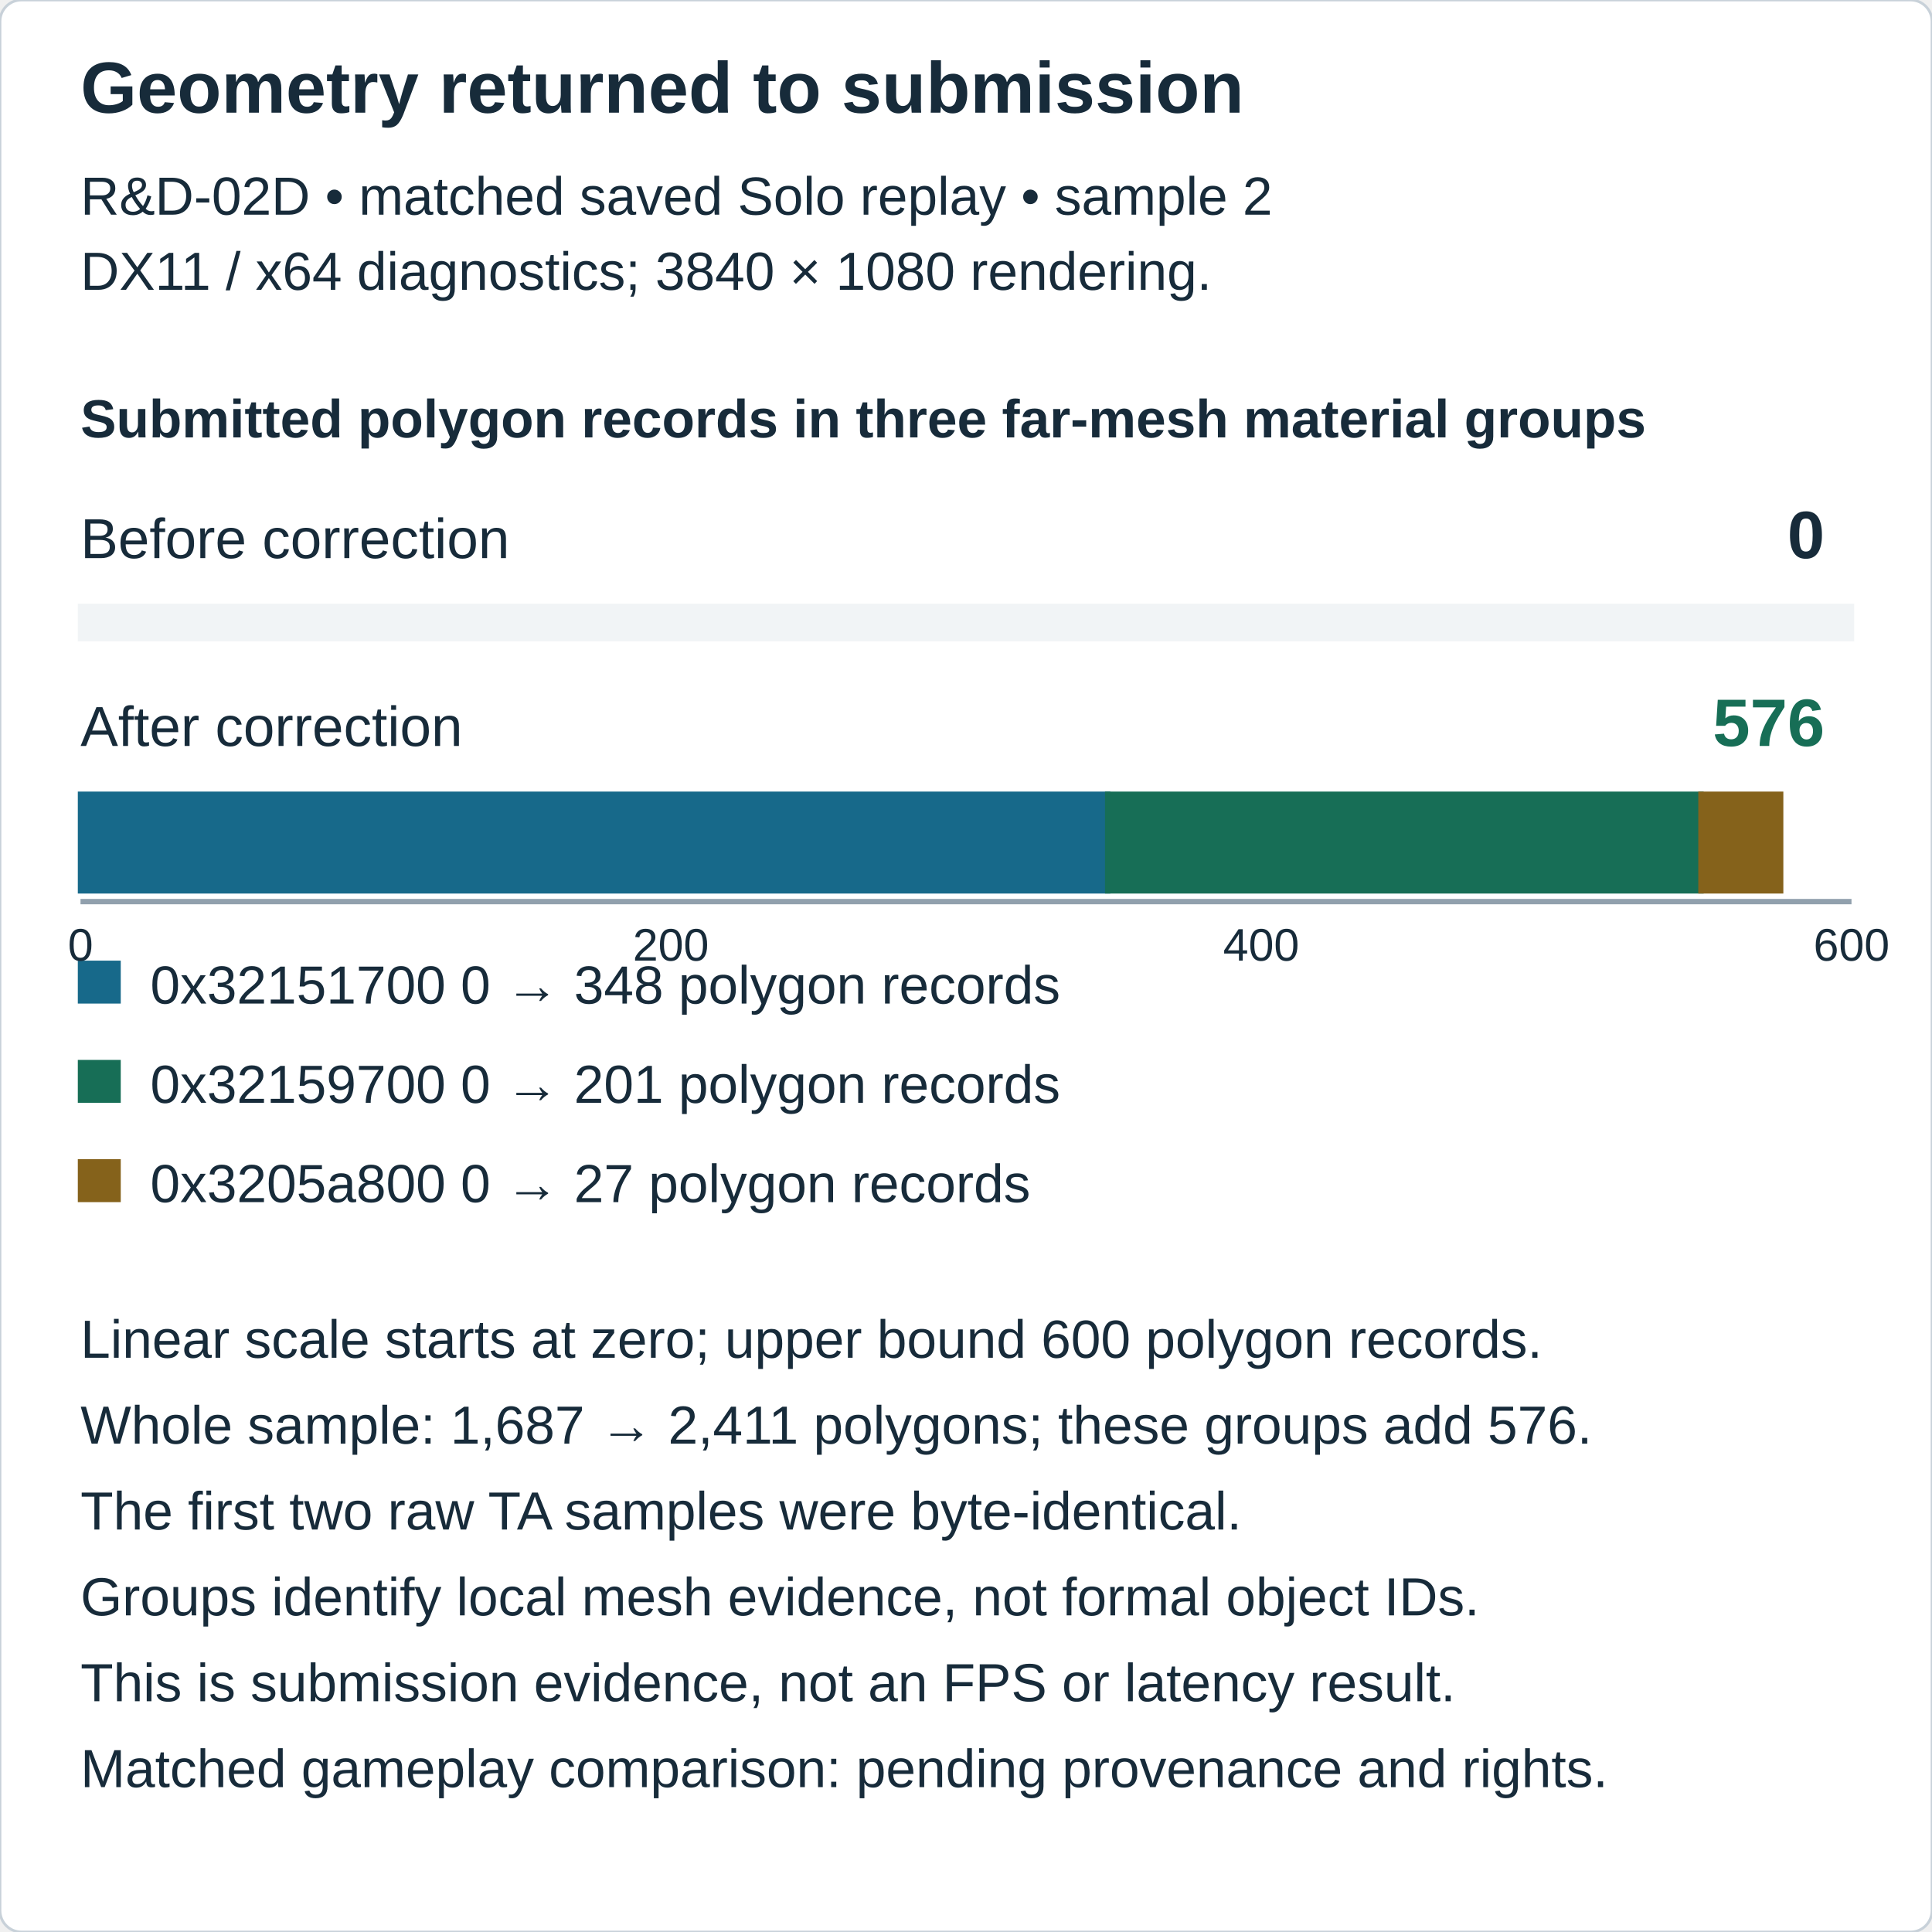
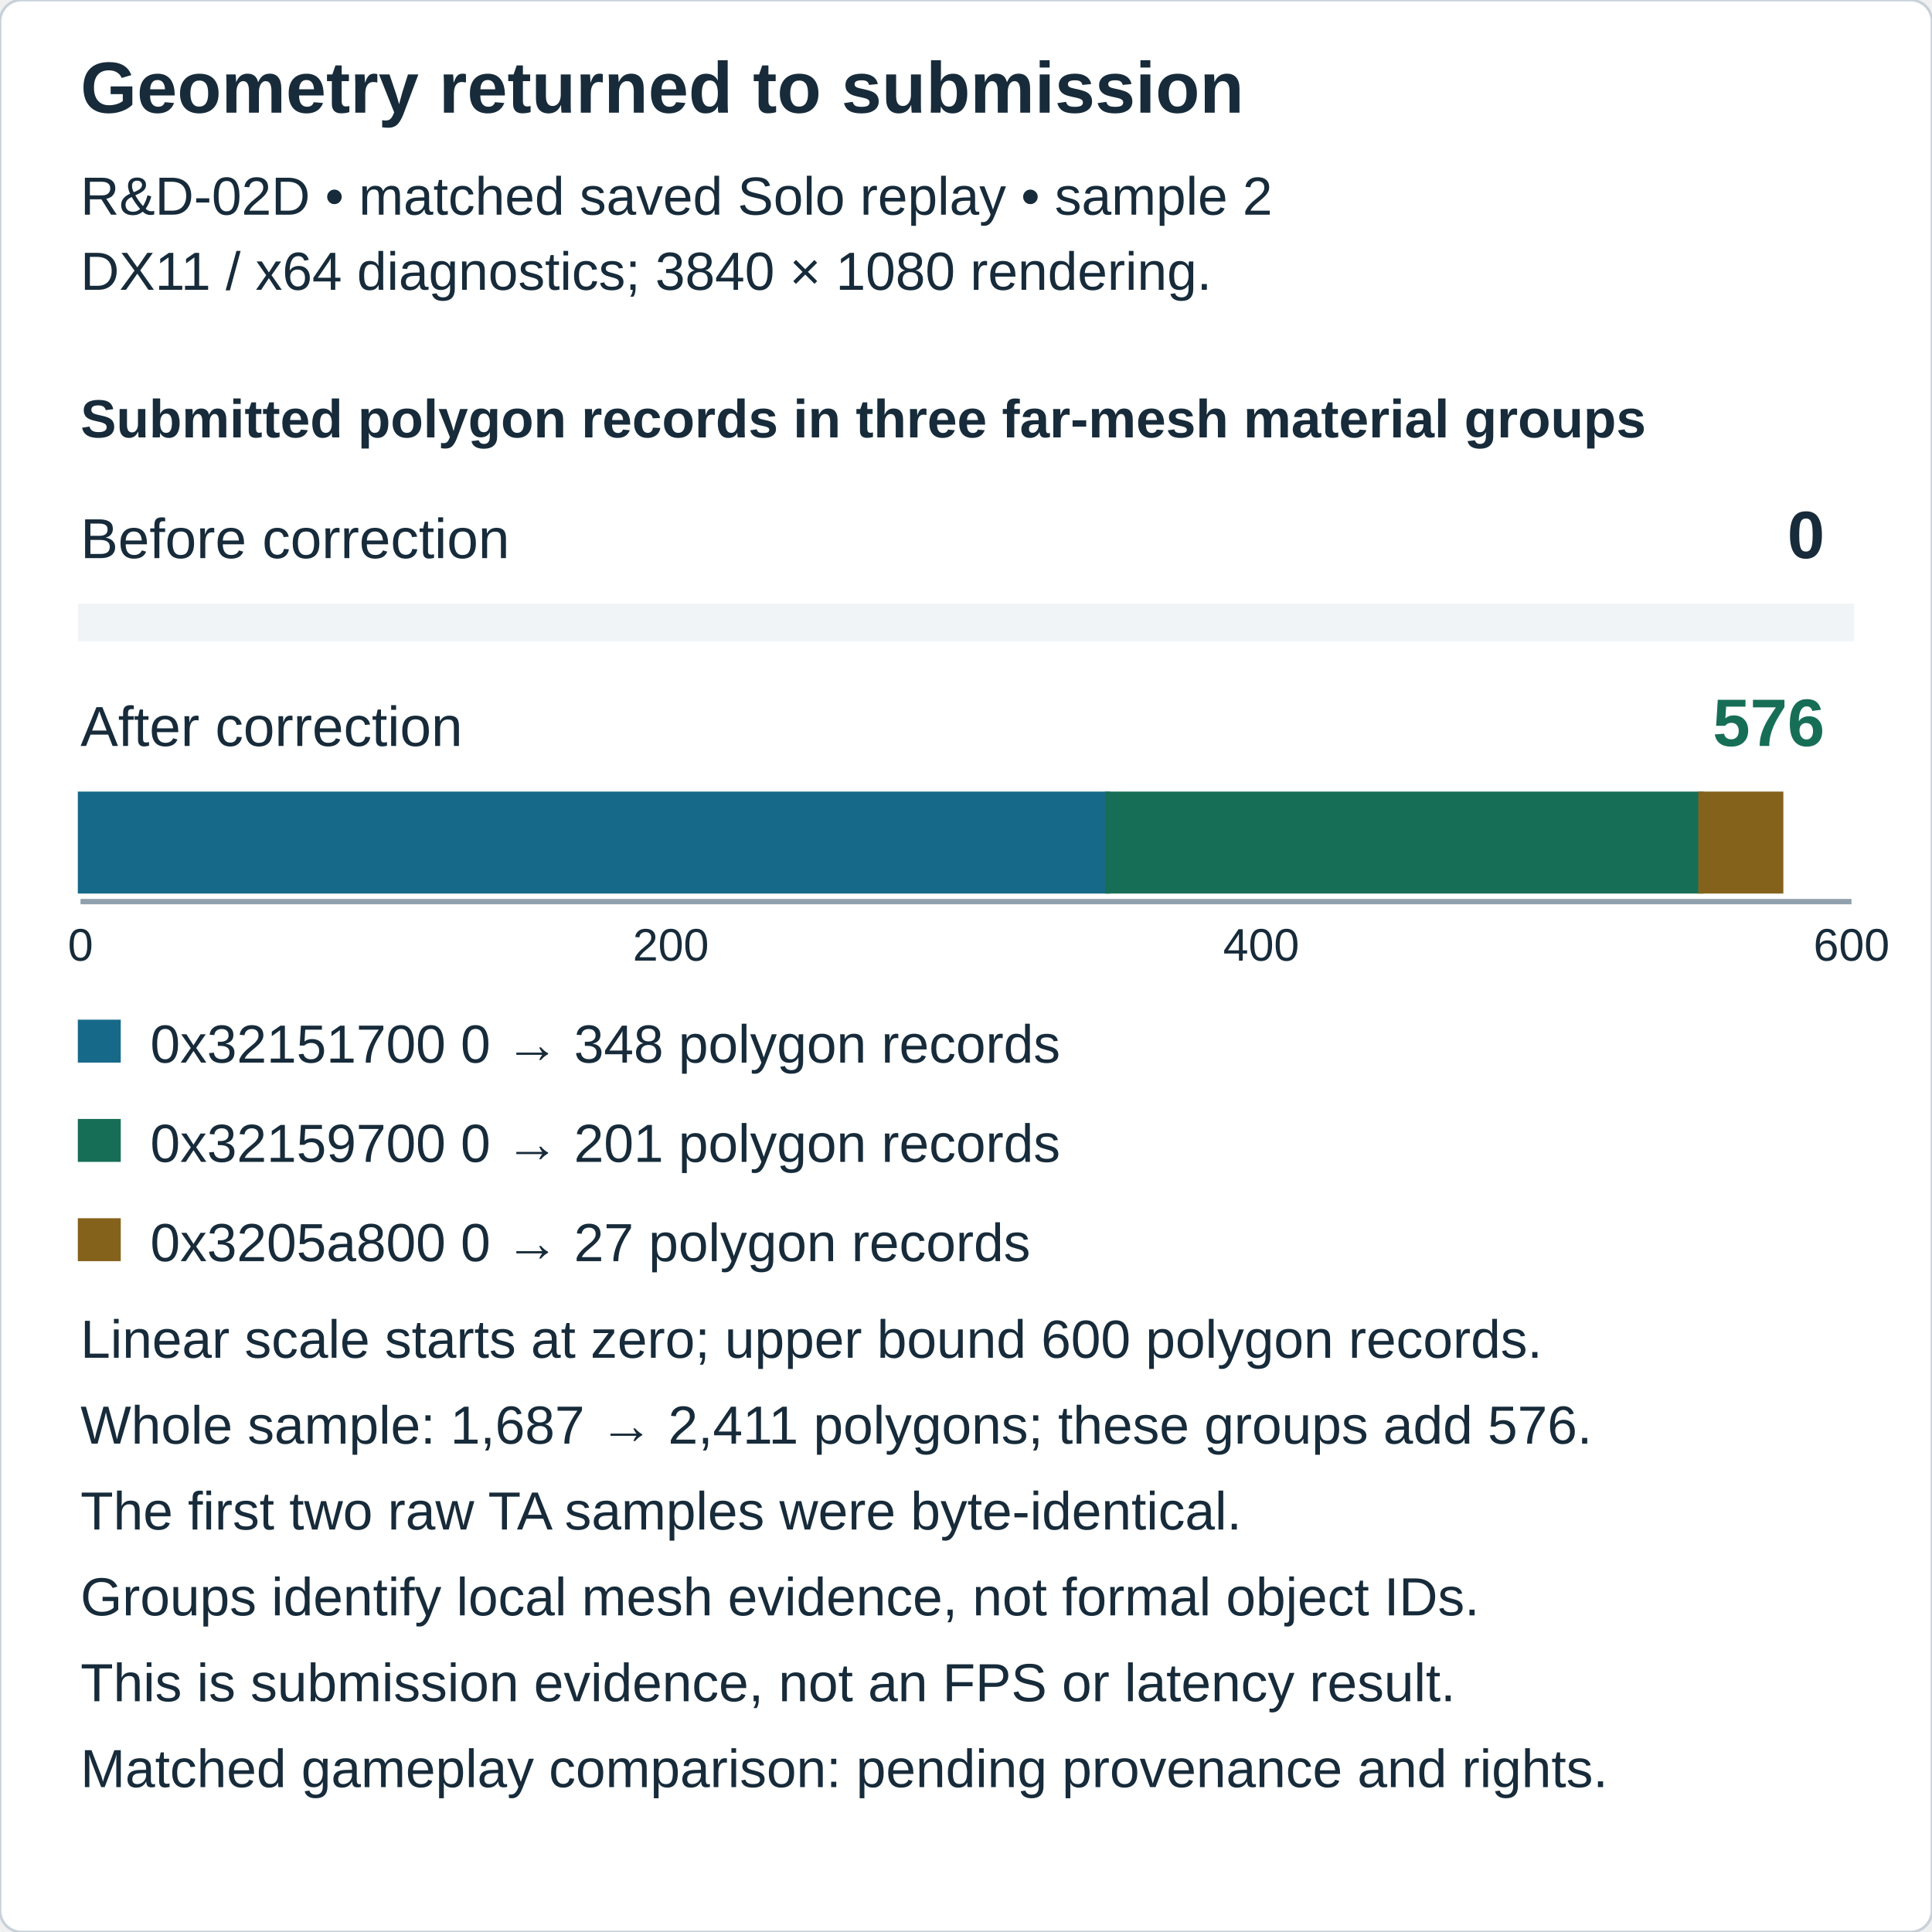
<svg xmlns="http://www.w3.org/2000/svg" width="720" height="720" viewBox="0 0 720 720" role="img" aria-labelledby="title desc">
  <style>text{font-family:Arial,Helvetica,sans-serif;fill:#172b3a} .minor{fill:#425466} .before{fill:#425466} .after{fill:#176e56} .warning{fill:#a5411e}</style>
  <rect width="720" height="720" rx="8" fill="#fff" stroke="#c8d1d9" />
  <text x="30" y="42" font-size="27" style="fill:#172b3a" font-weight="600" text-anchor="start">Geometry returned to submission</text>
  <text x="30" y="80" font-size="20" style="fill:#172b3a" font-weight="400" text-anchor="start">R&amp;D-02D  •  matched saved Solo replay  •  sample 2</text>
  <text x="30" y="108" font-size="20" style="fill:#172b3a" font-weight="400" text-anchor="start">DX11 / x64 diagnostics; 3840 × 1080 rendering.</text>
  <text x="30" y="163" font-size="20" style="fill:#172b3a" font-weight="600" text-anchor="start">Submitted polygon records in three far-mesh material groups</text>
  <text x="30" y="208" font-size="21" style="fill:#172b3a" font-weight="400" text-anchor="start">Before correction</text>
  <text x="680" y="208" font-size="25" style="fill:#172b3a" font-weight="600" text-anchor="end">0</text>
  <rect x="30" y="226" width="660" height="12" rx="0" fill="#f1f4f6" stroke="#f1f4f6" stroke-width="2" />
  <text x="30" y="278" font-size="21" style="fill:#172b3a" font-weight="400" text-anchor="start">After correction</text>
  <text x="680" y="278" font-size="25" style="fill:#176e56" font-weight="600" text-anchor="end">576</text>
  <rect x="30" y="296" width="382.8" height="36" rx="0" fill="#17698a" stroke="#17698a" stroke-width="2" />
  <rect x="412.8" y="296" width="221.1" height="36" rx="0" fill="#176e56" stroke="#176e56" stroke-width="2" />
  <rect x="633.9" y="296" width="29.7" height="36" rx="0" fill="#85621b" stroke="#85621b" stroke-width="2" />
-   <rect x="30" y="359" width="14" height="14" rx="0" fill="#17698a" stroke="#17698a" stroke-width="2" />
-   <text x="56" y="374" font-size="20" style="fill:#172b3a" font-weight="400" text-anchor="start">0x32151700   0 → 348 polygon records</text>
-   <rect x="30" y="396" width="14" height="14" rx="0" fill="#176e56" stroke="#176e56" stroke-width="2" />
-   <text x="56" y="411" font-size="20" style="fill:#172b3a" font-weight="400" text-anchor="start">0x32159700   0 → 201 polygon records</text>
-   <rect x="30" y="433" width="14" height="14" rx="0" fill="#85621b" stroke="#85621b" stroke-width="2" />
-   <text x="56" y="448" font-size="20" style="fill:#172b3a" font-weight="400" text-anchor="start">0x3205a800   0 → 27 polygon records</text>
+   <rect x="30" y="381" width="14" height="14" rx="0" fill="#17698a" stroke="#17698a" stroke-width="2" />
+   <text x="56" y="396" font-size="20" style="fill:#172b3a" font-weight="400" text-anchor="start">0x32151700   0 → 348 polygon records</text>
+   <rect x="30" y="418" width="14" height="14" rx="0" fill="#176e56" stroke="#176e56" stroke-width="2" />
+   <text x="56" y="433" font-size="20" style="fill:#172b3a" font-weight="400" text-anchor="start">0x32159700   0 → 201 polygon records</text>
+   <rect x="30" y="455" width="14" height="14" rx="0" fill="#85621b" stroke="#85621b" stroke-width="2" />
+   <text x="56" y="470" font-size="20" style="fill:#172b3a" font-weight="400" text-anchor="start">0x3205a800   0 → 27 polygon records</text>
  <path d="M30,336 L690,336" stroke="#91a0ad" stroke-width="2" fill="none" />
  <text x="30.0" y="358" font-size="17" style="fill:#172b3a" font-weight="400" text-anchor="middle">0</text>
  <text x="250.0" y="358" font-size="17" style="fill:#172b3a" font-weight="400" text-anchor="middle">200</text>
  <text x="470.0" y="358" font-size="17" style="fill:#172b3a" font-weight="400" text-anchor="middle">400</text>
  <text x="690.0" y="358" font-size="17" style="fill:#172b3a" font-weight="400" text-anchor="middle">600</text>
  <text x="30" y="506" font-size="20" style="fill:#172b3a" font-weight="400" text-anchor="start">Linear scale starts at zero; upper bound 600 polygon records.</text>
  <text x="30" y="538" font-size="20" style="fill:#172b3a" font-weight="400" text-anchor="start">Whole sample: 1,687 → 2,411 polygons; these groups add 576.</text>
  <text x="30" y="570" font-size="20" style="fill:#172b3a" font-weight="400" text-anchor="start">The first two raw TA samples were byte-identical.</text>
  <text x="30" y="602" font-size="20" style="fill:#172b3a" font-weight="400" text-anchor="start">Groups identify local mesh evidence, not formal object IDs.</text>
  <text x="30" y="634" font-size="20" style="fill:#172b3a" font-weight="400" text-anchor="start">This is submission evidence, not an FPS or latency result.</text>
  <text x="30" y="666" font-size="20" style="fill:#172b3a" font-weight="400" text-anchor="start">Matched gameplay comparison: pending provenance and rights.</text>
</svg>
